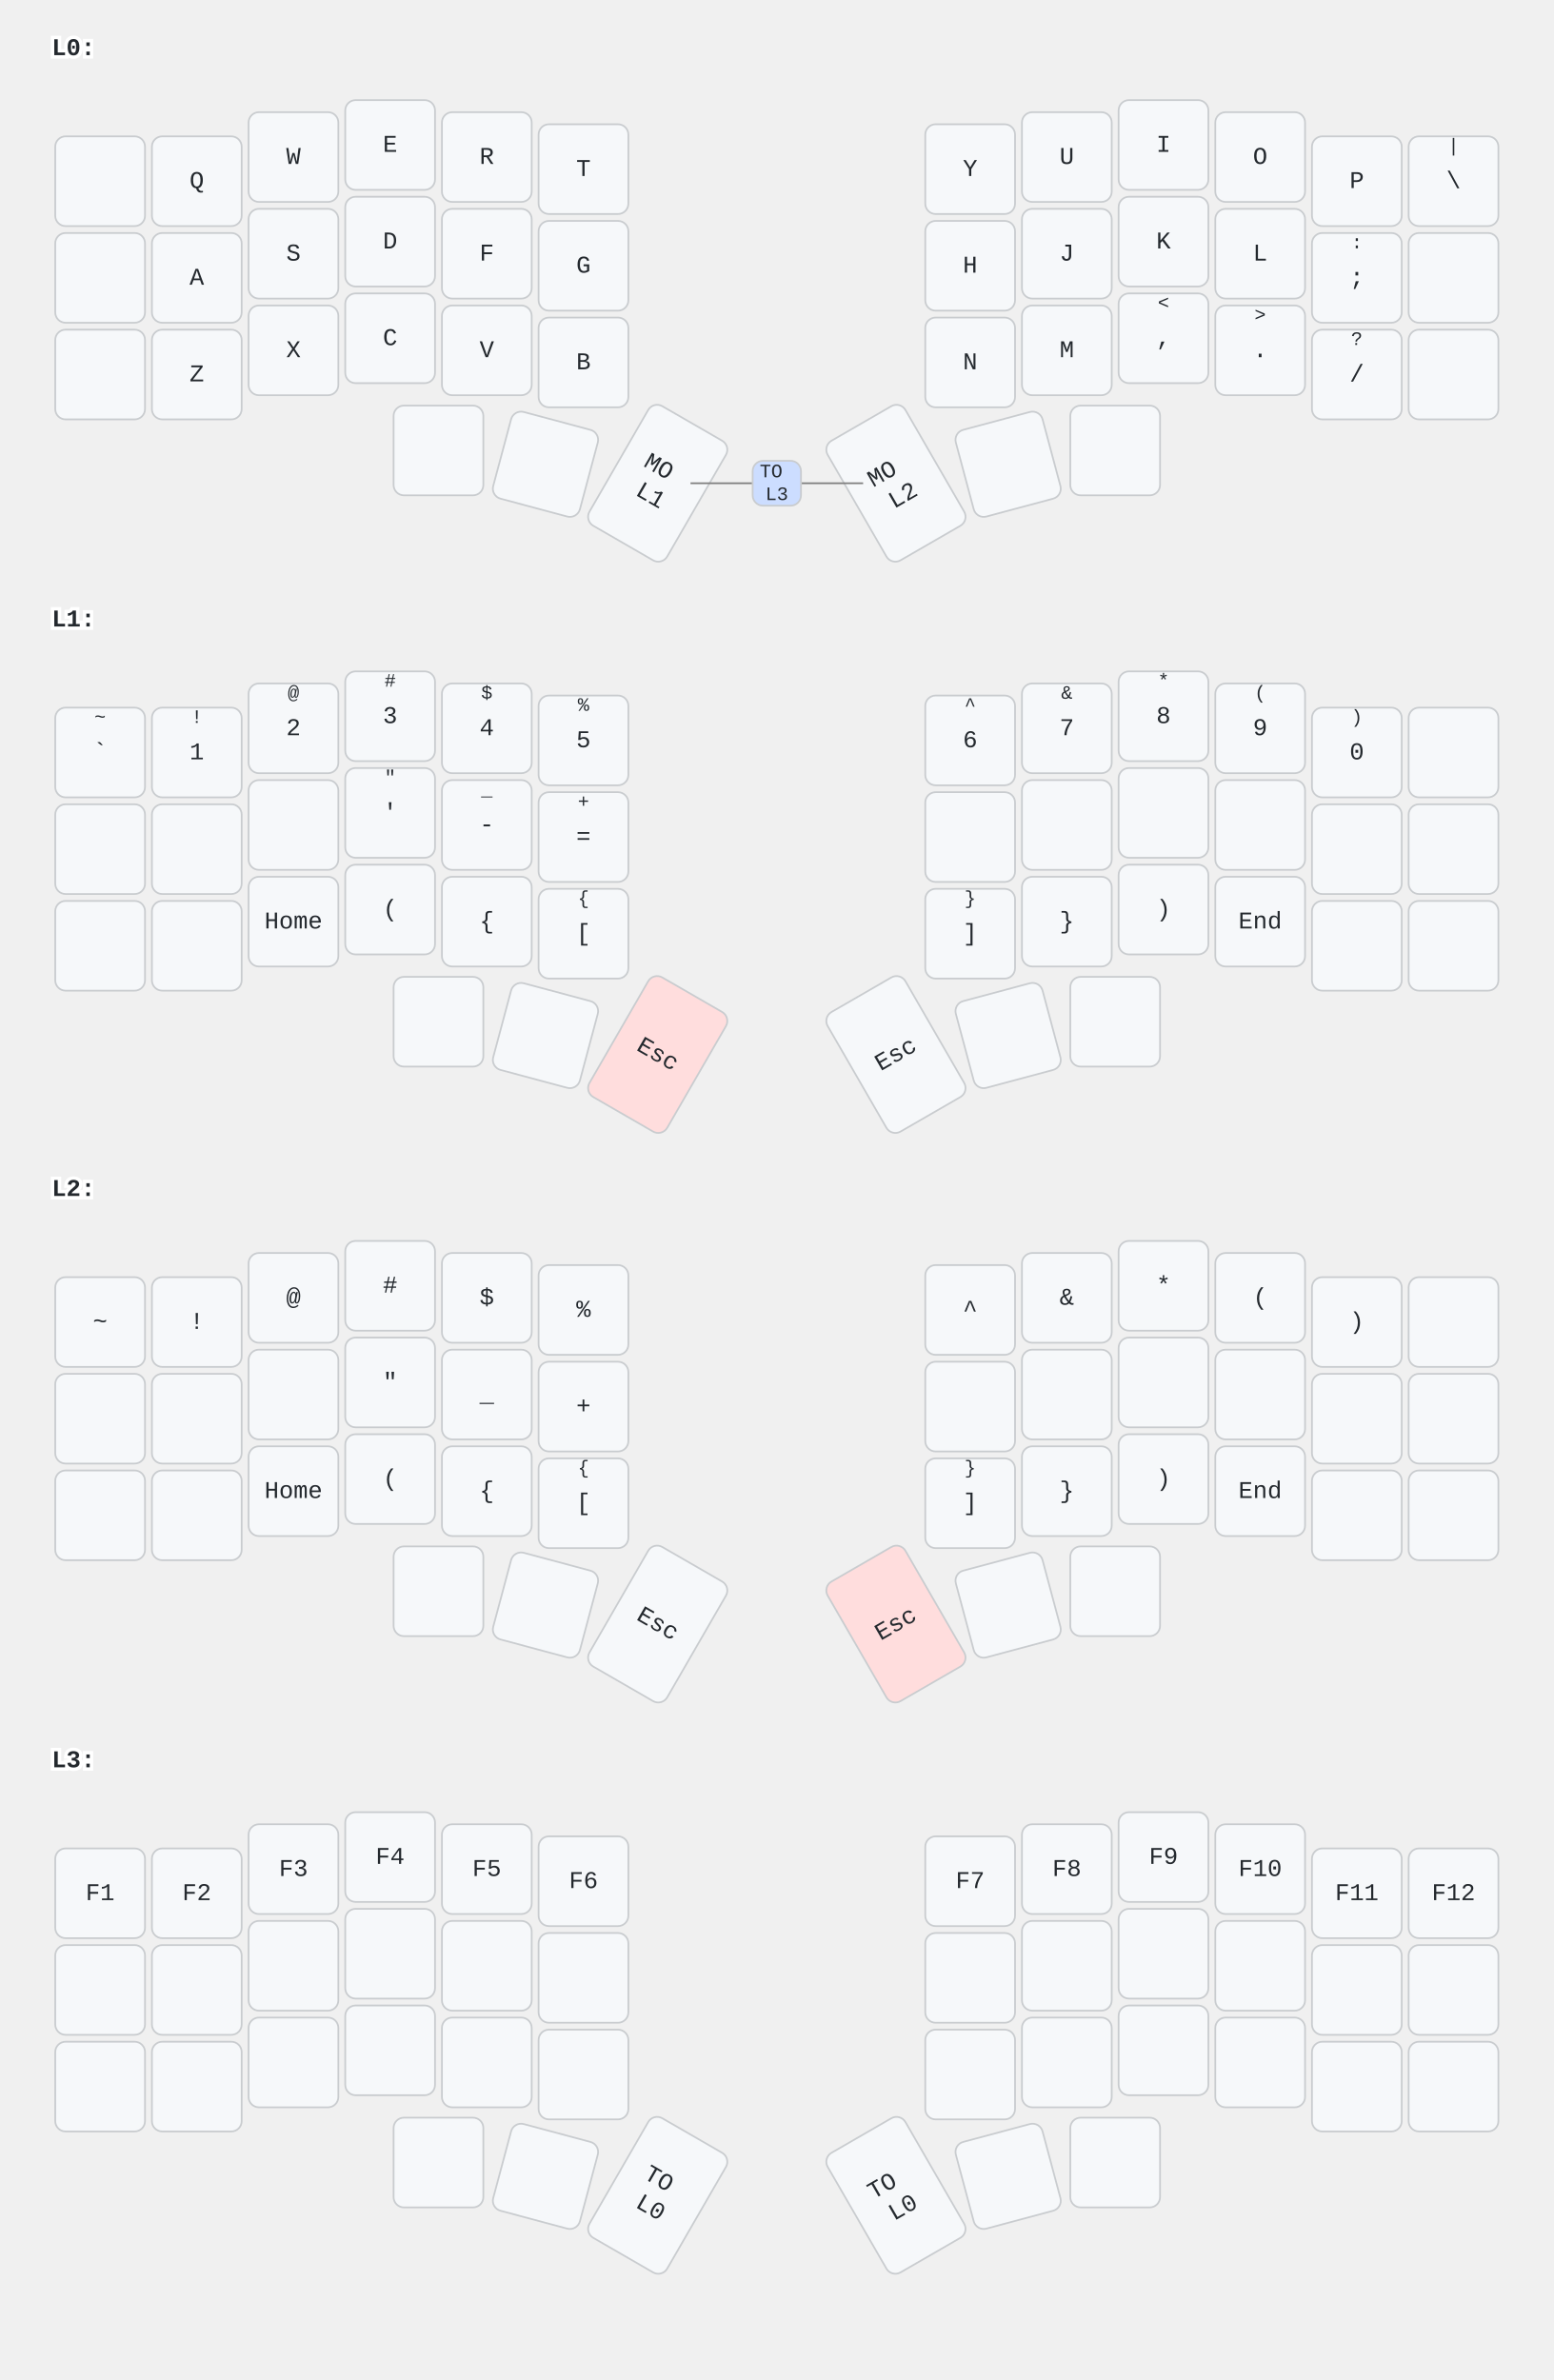
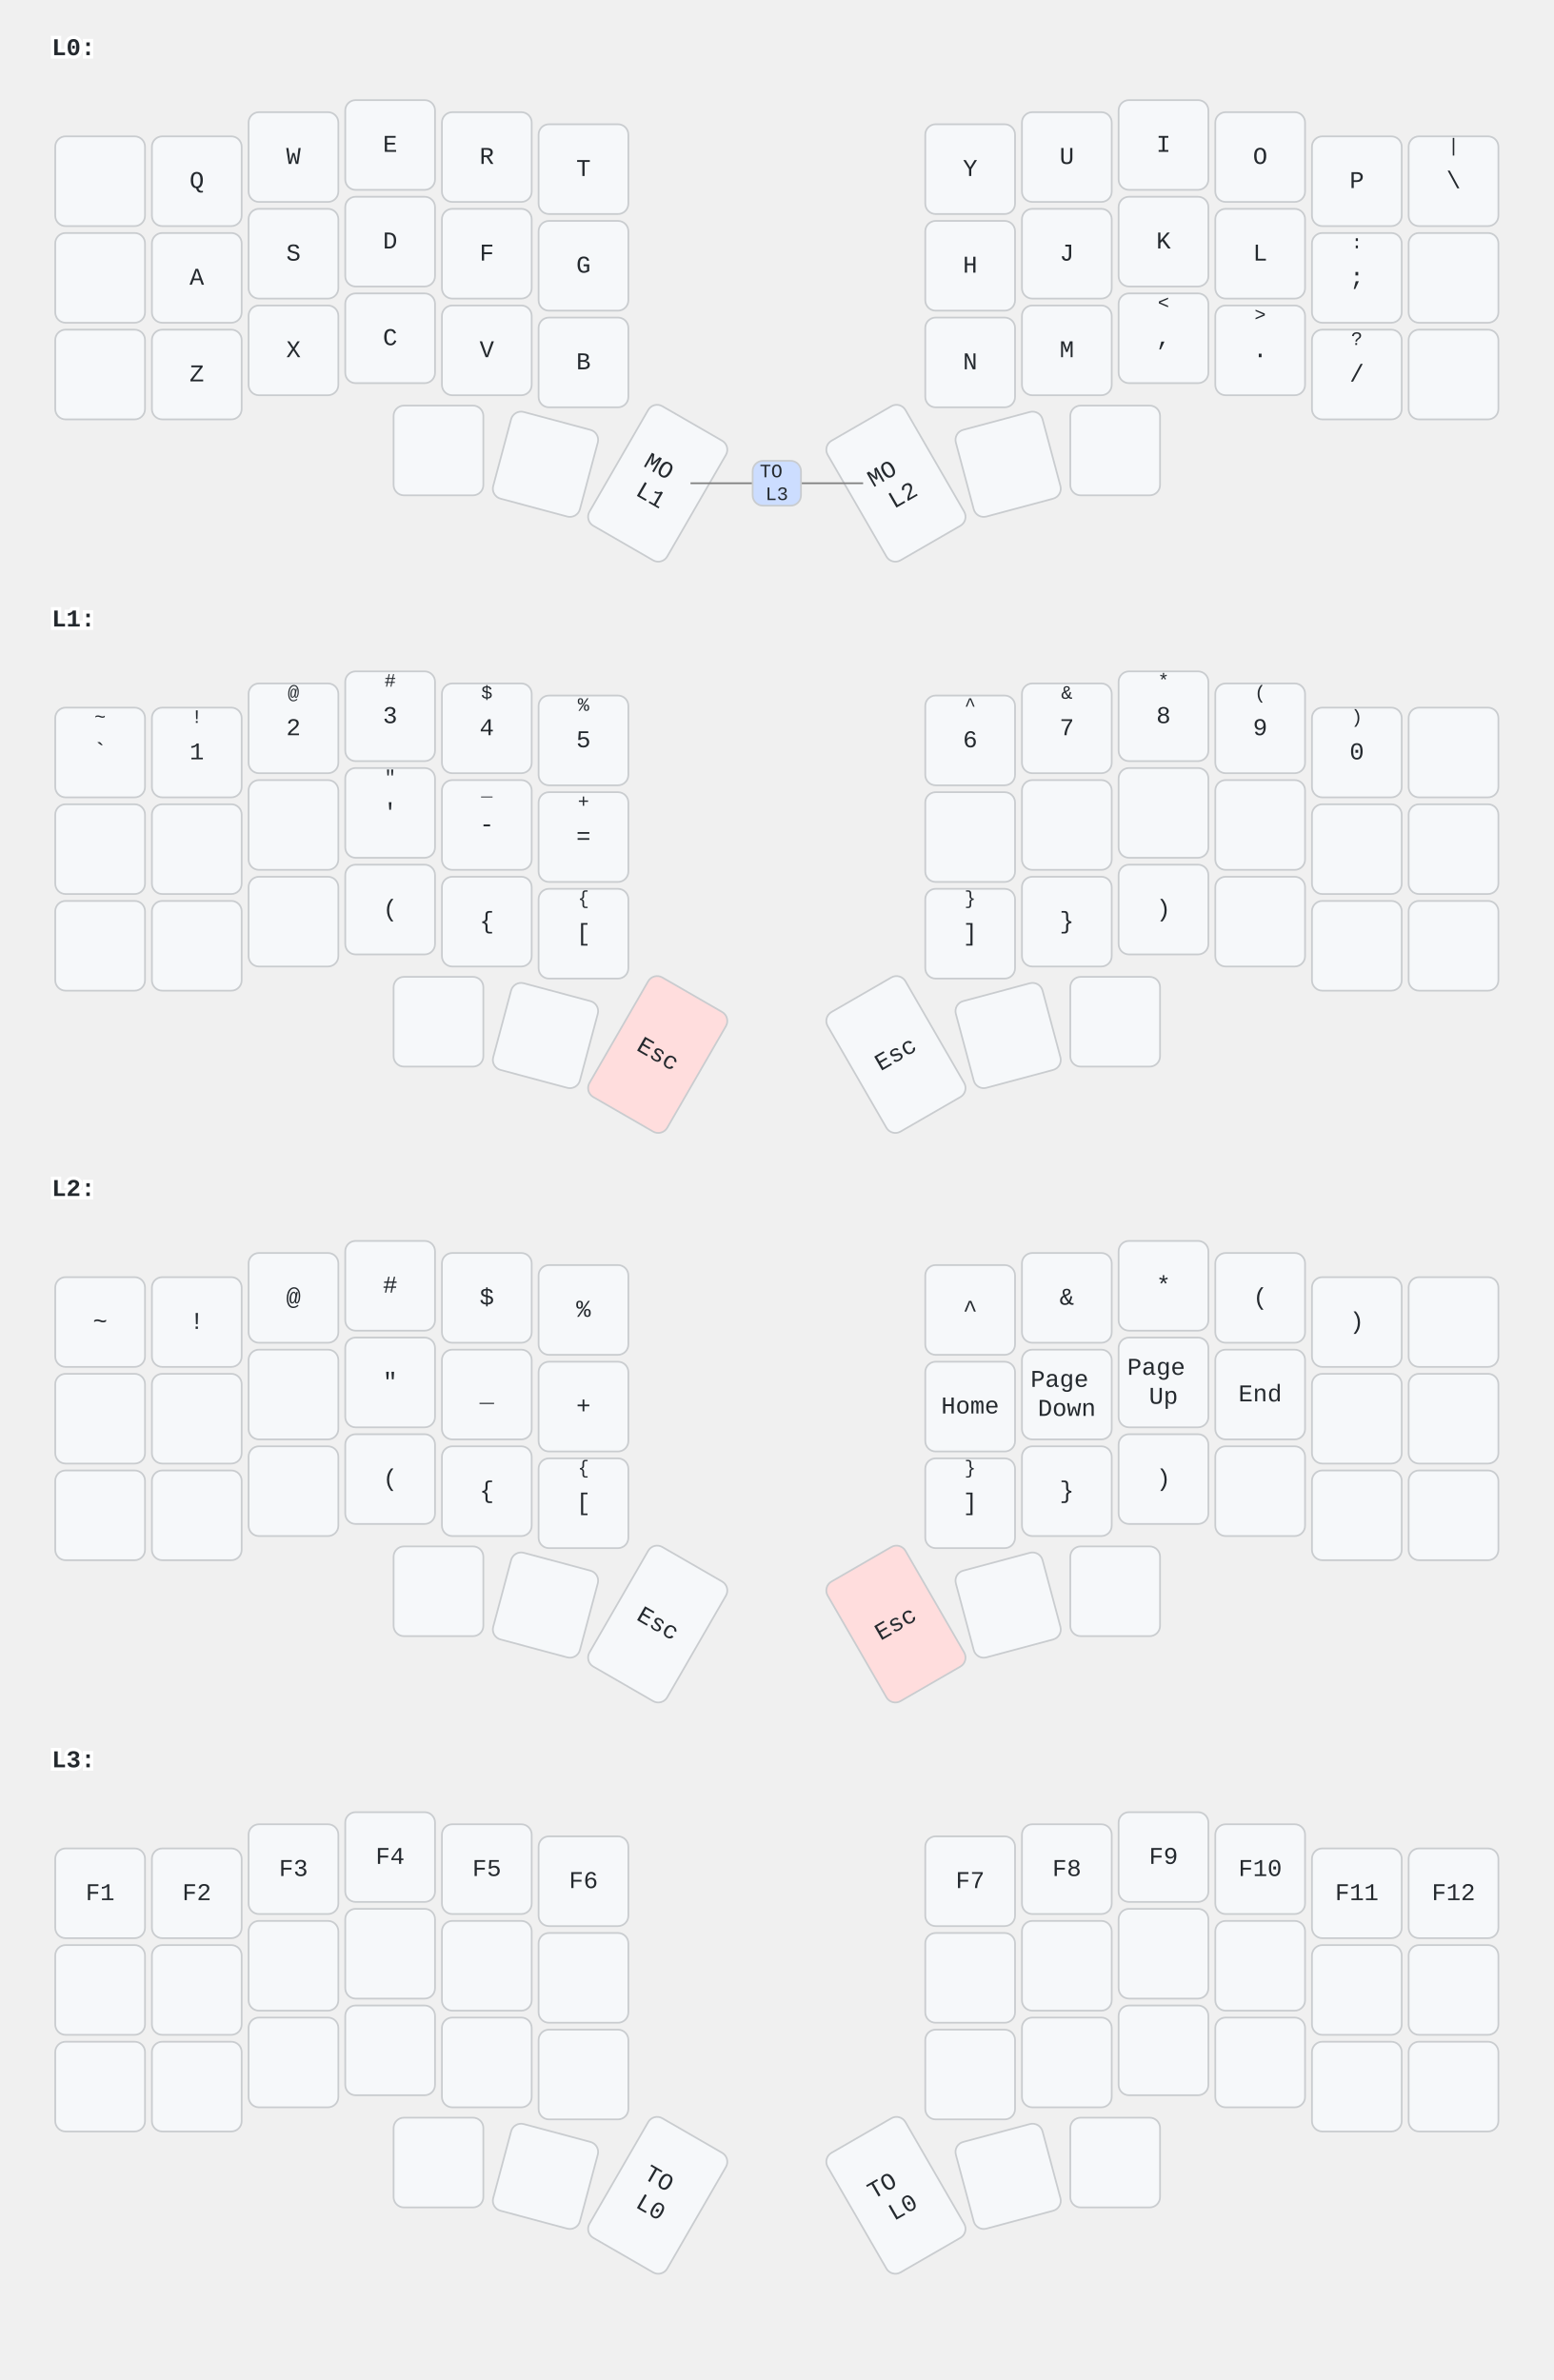
<svg xmlns="http://www.w3.org/2000/svg" xmlns:xlink="http://www.w3.org/1999/xlink" width="900" height="1379" viewBox="0 0 900 1379" class="keymap">
  <defs>/* start glyphs */
<svg id="mdi.apple-keyboard-command">
      <svg viewBox="0 0 24 24">
        <path d="M6,2A4,4 0 0,1 10,6V8H14V6A4,4 0 0,1 18,2A4,4 0 0,1 22,6A4,4 0 0,1 18,10H16V14H18A4,4 0 0,1 22,18A4,4 0 0,1 18,22A4,4 0 0,1 14,18V16H10V18A4,4 0 0,1 6,22A4,4 0 0,1 2,18A4,4 0 0,1 6,14H8V10H6A4,4 0 0,1 2,6A4,4 0 0,1 6,2M16,18A2,2 0 0,0 18,20A2,2 0 0,0 20,18A2,2 0 0,0 18,16H16V18M14,10H10V14H14V10M6,16A2,2 0 0,0 4,18A2,2 0 0,0 6,20A2,2 0 0,0 8,18V16H6M8,6A2,2 0 0,0 6,4A2,2 0 0,0 4,6A2,2 0 0,0 6,8H8V6M18,8A2,2 0 0,0 20,6A2,2 0 0,0 18,4A2,2 0 0,0 16,6V8H18Z" />
      </svg>
    </svg>
    <svg id="mdi.apple-keyboard-control">
      <svg viewBox="0 0 24 24">
        <path d="M19.78,11.78L18.36,13.19L12,6.83L5.64,13.19L4.22,11.78L12,4L19.78,11.78Z" />
      </svg>
    </svg>
    <svg id="mdi.apple-keyboard-shift">
      <svg viewBox="0 0 24 24">
        <path d="M15,18V12H17.17L12,6.83L6.83,12H9V18H15M12,4L22,14H17V20H7V14H2L12,4Z" />
      </svg>
    </svg>
    <svg id="mdi.arrow-down">
      <svg viewBox="0 0 24 24">
        <path d="M11,4H13V16L18.5,10.5L19.92,11.92L12,19.84L4.08,11.92L5.5,10.5L11,16V4Z" />
      </svg>
    </svg>
    <svg id="mdi.arrow-left">
      <svg viewBox="0 0 24 24">
        <path d="M20,11V13H8L13.5,18.5L12.08,19.92L4.16,12L12.08,4.08L13.5,5.5L8,11H20Z" />
      </svg>
    </svg>
    <svg id="mdi.arrow-right">
      <svg viewBox="0 0 24 24">
        <path d="M4,11V13H16L10.5,18.5L11.92,19.92L19.84,12L11.92,4.08L10.5,5.5L16,11H4Z" />
      </svg>
    </svg>
    <svg id="mdi.arrow-up">
      <svg viewBox="0 0 24 24">
        <path d="M13,20H11V8L5.5,13.5L4.08,12.08L12,4.16L19.92,12.08L18.5,13.5L13,8V20Z" />
      </svg>
    </svg>
    <svg id="mdi.backspace-outline">
      <svg viewBox="0 0 24 24">
        <path d="M19,15.59L17.59,17L14,13.41L10.41,17L9,15.59L12.59,12L9,8.41L10.41,7L14,10.59L17.59,7L19,8.41L15.41,12L19,15.59M22,3A2,2 0 0,1 24,5V19A2,2 0 0,1 22,21H7C6.31,21 5.77,20.64 5.41,20.11L0,12L5.41,3.88C5.77,3.35 6.31,3 7,3H22M22,5H7L2.28,12L7,19H22V5Z" />
      </svg>
    </svg>
    <svg id="mdi.keyboard-return">
      <svg viewBox="0 0 24 24">
        <path d="M19,7V11H5.83L9.41,7.41L8,6L2,12L8,18L9.41,16.58L5.83,13H21V7H19Z" />
      </svg>
    </svg>
    <svg id="mdi.keyboard-space">
      <svg viewBox="0 0 24 24">
        <path d="M3 15H5V19H19V15H21V19C21 20.1 20.1 21 19 21H5C3.9 21 3 20.1 3 19V15Z" />
      </svg>
    </svg>
    <svg id="mdi.keyboard-tab">
      <svg viewBox="0 0 24 24">
        <path d="M20,18H22V6H20M11.59,7.41L15.17,11H1V13H15.17L11.59,16.58L13,18L19,12L13,6L11.59,7.41Z" />
      </svg>
    </svg>
  </defs>/* end glyphs */
<style>/* inherit to force styles through use tags */
svg path {
    fill: inherit;
}

/* font and background color specifications */
svg.keymap {
    font-family: SFMono-Regular,Consolas,Liberation Mono,Menlo,monospace;
    font-size: 14px;
    font-kerning: normal;
    text-rendering: optimizeLegibility;
    fill: #24292e;
}

/* default key styling */
rect.key {
    fill: #f6f8fa;
}

rect.key, rect.combo {
    stroke: #c9cccf;
    stroke-width: 1;
}

/* default key side styling, only used is draw_key_sides is set */
rect.side {
    filter: brightness(90%);
}

/* color accent for combo boxes */
rect.combo, rect.combo-separate {
    fill: #cdf;
}

/* color accent for held keys */
rect.held, rect.combo.held {
    fill: #fdd;
}

/* color accent for ghost (optional) keys */
rect.ghost, rect.combo.ghost {
    stroke-dasharray: 4, 4;
    stroke-width: 2;
}

text {
    text-anchor: middle;
    dominant-baseline: middle;
}

/* styling for layer labels */
text.label {
    font-weight: bold;
    text-anchor: start;
    stroke: white;
    stroke-width: 4;
    paint-order: stroke;
}

/* styling for optional footer */
text.footer {
    text-anchor: end;
    dominant-baseline: auto;
    stroke: white;
    stroke-width: 4;
    paint-order: stroke;
}

/* styling for combo tap, and key hold/shifted label text */
text.combo, text.hold, text.shifted {
    font-size: 11px;
}

text.hold {
    text-anchor: middle;
    dominant-baseline: auto;
}

text.shifted {
    text-anchor: middle;
    dominant-baseline: hanging;
}

text.layer-activator {
    text-decoration: underline;
}

/* styling for hold/shifted label text in combo box */
text.combo.hold, text.combo.shifted {
    font-size: 8px;
}

/* lighter symbol for transparent keys */
text.trans {
    fill: #7b7e81;
}

/* styling for combo dendrons */
path.combo {
    stroke-width: 1;
    stroke: gray;
    fill: none;
}

/* Start Tabler Icons Cleanup */
/* cannot use height/width with glyphs */
.icon-tabler &gt; path {
    fill: inherit;
    stroke: inherit;
    stroke-width: 2;
}
/* hide tabler's default box */
.icon-tabler &gt; path[stroke="none"][fill="none"] {
    visibility: hidden;
}
/* End Tabler Icons Cleanup */

@media (prefers-color-scheme: dark) {
svg.keymap { fill: #d1d6db; }
rect.key { fill: #3f4750; }
rect.key, rect.combo { stroke: #60666c; }
rect.combo, rect.combo-separate { fill: #1f3d7a; }
rect.held, rect.combo.held { fill: #854747; }
text.label, text.footer { stroke: black; }
text.trans { fill: #7e8184; }
path.combo { stroke: #7f7f7f; }

}
svg.keymap { background-color: #FFF; }</style>
  <g transform="translate(30, 0)" class="layer-L0">
    <text x="0" y="28" class="label" id="L0">L0:</text>
    <g transform="translate(0, 56)">
      <g transform="translate(28, 49)" class="key keypos-0">
        <rect rx="6" ry="6" x="-26" y="-26" width="52" height="52" class="key" />
        <use href="#mdi.keyboard-tab" xlink:href="#mdi.keyboard-tab" x="-10" y="-10" height="20" width="20.0" class="key tap glyph mdi.keyboard-tab" />
      </g>
      <g transform="translate(84, 49)" class="key keypos-1">
        <rect rx="6" ry="6" x="-26" y="-26" width="52" height="52" class="key" />
        <text x="0" y="0" class="key tap">Q</text>
      </g>
      <g transform="translate(140, 35)" class="key keypos-2">
        <rect rx="6" ry="6" x="-26" y="-26" width="52" height="52" class="key" />
        <text x="0" y="0" class="key tap">W</text>
      </g>
      <g transform="translate(196, 28)" class="key keypos-3">
        <rect rx="6" ry="6" x="-26" y="-26" width="52" height="52" class="key" />
        <text x="0" y="0" class="key tap">E</text>
      </g>
      <g transform="translate(252, 35)" class="key keypos-4">
        <rect rx="6" ry="6" x="-26" y="-26" width="52" height="52" class="key" />
        <text x="0" y="0" class="key tap">R</text>
      </g>
      <g transform="translate(308, 42)" class="key keypos-5">
        <rect rx="6" ry="6" x="-26" y="-26" width="52" height="52" class="key" />
        <text x="0" y="0" class="key tap">T</text>
      </g>
      <g transform="translate(532, 42)" class="key keypos-6">
        <rect rx="6" ry="6" x="-26" y="-26" width="52" height="52" class="key" />
        <text x="0" y="0" class="key tap">Y</text>
      </g>
      <g transform="translate(588, 35)" class="key keypos-7">
        <rect rx="6" ry="6" x="-26" y="-26" width="52" height="52" class="key" />
        <text x="0" y="0" class="key tap">U</text>
      </g>
      <g transform="translate(644, 28)" class="key keypos-8">
        <rect rx="6" ry="6" x="-26" y="-26" width="52" height="52" class="key" />
        <text x="0" y="0" class="key tap">I</text>
      </g>
      <g transform="translate(700, 35)" class="key keypos-9">
        <rect rx="6" ry="6" x="-26" y="-26" width="52" height="52" class="key" />
        <text x="0" y="0" class="key tap">O</text>
      </g>
      <g transform="translate(756, 49)" class="key keypos-10">
        <rect rx="6" ry="6" x="-26" y="-26" width="52" height="52" class="key" />
        <text x="0" y="0" class="key tap">P</text>
      </g>
      <g transform="translate(812, 49)" class="key keypos-11">
        <rect rx="6" ry="6" x="-26" y="-26" width="52" height="52" class="key" />
        <text x="0" y="0" class="key tap">\</text>
        <text x="0" y="-23" class="key shifted">|</text>
      </g>
      <g transform="translate(28, 105)" class="key keypos-12">
        <rect rx="6" ry="6" x="-26" y="-26" width="52" height="52" class="key" />
        <use href="#mdi.apple-keyboard-control" xlink:href="#mdi.apple-keyboard-control" x="-10" y="-10" height="20" width="20.0" class="key tap glyph mdi.apple-keyboard-control" />
      </g>
      <g transform="translate(84, 105)" class="key keypos-13">
        <rect rx="6" ry="6" x="-26" y="-26" width="52" height="52" class="key" />
        <text x="0" y="0" class="key tap">A</text>
      </g>
      <g transform="translate(140, 91)" class="key keypos-14">
        <rect rx="6" ry="6" x="-26" y="-26" width="52" height="52" class="key" />
        <text x="0" y="0" class="key tap">S</text>
      </g>
      <g transform="translate(196, 84)" class="key keypos-15">
        <rect rx="6" ry="6" x="-26" y="-26" width="52" height="52" class="key" />
        <text x="0" y="0" class="key tap">D</text>
      </g>
      <g transform="translate(252, 91)" class="key keypos-16">
        <rect rx="6" ry="6" x="-26" y="-26" width="52" height="52" class="key" />
        <text x="0" y="0" class="key tap">F</text>
      </g>
      <g transform="translate(308, 98)" class="key keypos-17">
        <rect rx="6" ry="6" x="-26" y="-26" width="52" height="52" class="key" />
        <text x="0" y="0" class="key tap">G</text>
      </g>
      <g transform="translate(532, 98)" class="key keypos-18">
        <rect rx="6" ry="6" x="-26" y="-26" width="52" height="52" class="key" />
        <text x="0" y="0" class="key tap">H</text>
      </g>
      <g transform="translate(588, 91)" class="key keypos-19">
        <rect rx="6" ry="6" x="-26" y="-26" width="52" height="52" class="key" />
        <text x="0" y="0" class="key tap">J</text>
      </g>
      <g transform="translate(644, 84)" class="key keypos-20">
        <rect rx="6" ry="6" x="-26" y="-26" width="52" height="52" class="key" />
        <text x="0" y="0" class="key tap">K</text>
      </g>
      <g transform="translate(700, 91)" class="key keypos-21">
        <rect rx="6" ry="6" x="-26" y="-26" width="52" height="52" class="key" />
        <text x="0" y="0" class="key tap">L</text>
      </g>
      <g transform="translate(756, 105)" class="key keypos-22">
        <rect rx="6" ry="6" x="-26" y="-26" width="52" height="52" class="key" />
        <text x="0" y="0" class="key tap">;</text>
        <text x="0" y="-23" class="key shifted">:</text>
      </g>
      <g transform="translate(812, 105)" class="key keypos-23">
        <rect rx="6" ry="6" x="-26" y="-26" width="52" height="52" class="key" />
        <use href="#mdi.keyboard-return" xlink:href="#mdi.keyboard-return" x="-10" y="-10" height="20" width="20.0" class="key tap glyph mdi.keyboard-return" />
      </g>
      <g transform="translate(28, 161)" class="key keypos-24">
        <rect rx="6" ry="6" x="-26" y="-26" width="52" height="52" class="key" />
        <use href="#mdi.apple-keyboard-shift" xlink:href="#mdi.apple-keyboard-shift" x="-10" y="-10" height="20" width="20.0" class="key tap glyph mdi.apple-keyboard-shift" />
      </g>
      <g transform="translate(84, 161)" class="key keypos-25">
        <rect rx="6" ry="6" x="-26" y="-26" width="52" height="52" class="key" />
        <text x="0" y="0" class="key tap">Z</text>
      </g>
      <g transform="translate(140, 147)" class="key keypos-26">
        <rect rx="6" ry="6" x="-26" y="-26" width="52" height="52" class="key" />
        <text x="0" y="0" class="key tap">X</text>
      </g>
      <g transform="translate(196, 140)" class="key keypos-27">
        <rect rx="6" ry="6" x="-26" y="-26" width="52" height="52" class="key" />
        <text x="0" y="0" class="key tap">C</text>
      </g>
      <g transform="translate(252, 147)" class="key keypos-28">
        <rect rx="6" ry="6" x="-26" y="-26" width="52" height="52" class="key" />
        <text x="0" y="0" class="key tap">V</text>
      </g>
      <g transform="translate(308, 154)" class="key keypos-29">
        <rect rx="6" ry="6" x="-26" y="-26" width="52" height="52" class="key" />
        <text x="0" y="0" class="key tap">B</text>
      </g>
      <g transform="translate(532, 154)" class="key keypos-30">
        <rect rx="6" ry="6" x="-26" y="-26" width="52" height="52" class="key" />
        <text x="0" y="0" class="key tap">N</text>
      </g>
      <g transform="translate(588, 147)" class="key keypos-31">
        <rect rx="6" ry="6" x="-26" y="-26" width="52" height="52" class="key" />
        <text x="0" y="0" class="key tap">M</text>
      </g>
      <g transform="translate(644, 140)" class="key keypos-32">
        <rect rx="6" ry="6" x="-26" y="-26" width="52" height="52" class="key" />
        <text x="0" y="0" class="key tap">,</text>
        <text x="0" y="-23" class="key shifted">&lt;</text>
      </g>
      <g transform="translate(700, 147)" class="key keypos-33">
        <rect rx="6" ry="6" x="-26" y="-26" width="52" height="52" class="key" />
        <text x="0" y="0" class="key tap">.</text>
        <text x="0" y="-23" class="key shifted">&gt;</text>
      </g>
      <g transform="translate(756, 161)" class="key keypos-34">
        <rect rx="6" ry="6" x="-26" y="-26" width="52" height="52" class="key" />
        <text x="0" y="0" class="key tap">/</text>
        <text x="0" y="-23" class="key shifted">?</text>
      </g>
      <g transform="translate(812, 161)" class="key keypos-35">
        <rect rx="6" ry="6" x="-26" y="-26" width="52" height="52" class="key" />
        <use href="#mdi.apple-keyboard-shift" xlink:href="#mdi.apple-keyboard-shift" x="-10" y="-10" height="20" width="20.0" class="key tap glyph mdi.apple-keyboard-shift" />
      </g>
      <g transform="translate(224, 205)" class="key keypos-36">
        <rect rx="6" ry="6" x="-26" y="-26" width="52" height="52" class="key" />
        <use href="#mdi.apple-keyboard-command" xlink:href="#mdi.apple-keyboard-command" x="-10" y="-10" height="20" width="20.0" class="key tap glyph mdi.apple-keyboard-command" />
      </g>
      <g transform="translate(286, 213) rotate(15.0)" class="key keypos-37">
        <rect rx="6" ry="6" x="-26" y="-26" width="52" height="52" class="key" />
        <use href="#mdi.keyboard-space" xlink:href="#mdi.keyboard-space" x="-10" y="-10" height="20" width="20.0" class="key tap glyph mdi.keyboard-space" />
      </g>
      <g transform="translate(351, 224) rotate(30.0)" class="key keypos-38">
        <rect rx="6" ry="6" x="-26" y="-40" width="52" height="80" class="key" />
        <text x="0" y="0" class="key tap">
          <tspan x="0" dy="-0.6em">MO</tspan>
          <tspan x="0" dy="1.2em">L1</tspan>
        </text>
      </g>
      <g transform="translate(489, 224) rotate(-30.0)" class="key keypos-39">
        <rect rx="6" ry="6" x="-26" y="-40" width="52" height="80" class="key" />
        <text x="0" y="0" class="key tap">
          <tspan x="0" dy="-0.6em">MO</tspan>
          <tspan x="0" dy="1.2em">L2</tspan>
        </text>
      </g>
      <g transform="translate(554, 213) rotate(-15.0)" class="key keypos-40">
        <rect rx="6" ry="6" x="-26" y="-26" width="52" height="52" class="key" />
        <use href="#mdi.backspace-outline" xlink:href="#mdi.backspace-outline" x="-10" y="-10" height="20" width="20.0" class="key tap glyph mdi.backspace-outline" />
      </g>
      <g transform="translate(616, 205)" class="key keypos-41">
        <rect rx="6" ry="6" x="-26" y="-26" width="52" height="52" class="key" />
        <use href="#mdi.apple-keyboard-command" xlink:href="#mdi.apple-keyboard-command" x="-10" y="-10" height="20" width="20.0" class="key tap glyph mdi.apple-keyboard-command" />
      </g>
      <g class="combo combopos-0">
        <path d="M420,224 l-50,0" class="combo" />
        <path d="M420,224 l50,0" class="combo" />
        <rect rx="6" ry="6" x="406" y="211" width="28" height="26" class="combo" />
        <text x="420" y="224" class="combo tap">
          <tspan x="420" dy="-0.6em">TO</tspan>
          <tspan x="420" dy="1.2em">L3</tspan>
        </text>
      </g>
    </g>
  </g>
  <g transform="translate(30, 331)" class="layer-L1">
    <text x="0" y="28" class="label" id="L1">L1:</text>
    <g transform="translate(0, 56)">
      <g transform="translate(28, 49)" class="key keypos-0">
        <rect rx="6" ry="6" x="-26" y="-26" width="52" height="52" class="key" />
        <text x="0" y="0" class="key tap">`</text>
        <text x="0" y="-23" class="key shifted">~</text>
      </g>
      <g transform="translate(84, 49)" class="key keypos-1">
        <rect rx="6" ry="6" x="-26" y="-26" width="52" height="52" class="key" />
        <text x="0" y="0" class="key tap">1</text>
        <text x="0" y="-23" class="key shifted">!</text>
      </g>
      <g transform="translate(140, 35)" class="key keypos-2">
        <rect rx="6" ry="6" x="-26" y="-26" width="52" height="52" class="key" />
        <text x="0" y="0" class="key tap">2</text>
        <text x="0" y="-23" class="key shifted">@</text>
      </g>
      <g transform="translate(196, 28)" class="key keypos-3">
        <rect rx="6" ry="6" x="-26" y="-26" width="52" height="52" class="key" />
        <text x="0" y="0" class="key tap">3</text>
        <text x="0" y="-23" class="key shifted">#</text>
      </g>
      <g transform="translate(252, 35)" class="key keypos-4">
        <rect rx="6" ry="6" x="-26" y="-26" width="52" height="52" class="key" />
        <text x="0" y="0" class="key tap">4</text>
        <text x="0" y="-23" class="key shifted">$</text>
      </g>
      <g transform="translate(308, 42)" class="key keypos-5">
        <rect rx="6" ry="6" x="-26" y="-26" width="52" height="52" class="key" />
        <text x="0" y="0" class="key tap">5</text>
        <text x="0" y="-23" class="key shifted">%</text>
      </g>
      <g transform="translate(532, 42)" class="key keypos-6">
        <rect rx="6" ry="6" x="-26" y="-26" width="52" height="52" class="key" />
        <text x="0" y="0" class="key tap">6</text>
        <text x="0" y="-23" class="key shifted">^</text>
      </g>
      <g transform="translate(588, 35)" class="key keypos-7">
        <rect rx="6" ry="6" x="-26" y="-26" width="52" height="52" class="key" />
        <text x="0" y="0" class="key tap">7</text>
        <text x="0" y="-23" class="key shifted">&amp;</text>
      </g>
      <g transform="translate(644, 28)" class="key keypos-8">
        <rect rx="6" ry="6" x="-26" y="-26" width="52" height="52" class="key" />
        <text x="0" y="0" class="key tap">8</text>
        <text x="0" y="-23" class="key shifted">*</text>
      </g>
      <g transform="translate(700, 35)" class="key keypos-9">
        <rect rx="6" ry="6" x="-26" y="-26" width="52" height="52" class="key" />
        <text x="0" y="0" class="key tap">9</text>
        <text x="0" y="-23" class="key shifted">(</text>
      </g>
      <g transform="translate(756, 49)" class="key keypos-10">
        <rect rx="6" ry="6" x="-26" y="-26" width="52" height="52" class="key" />
        <text x="0" y="0" class="key tap">0</text>
        <text x="0" y="-23" class="key shifted">)</text>
      </g>
      <g transform="translate(812, 49)" class="key keypos-11">
        <rect rx="6" ry="6" x="-26" y="-26" width="52" height="52" class="key" />
      </g>
      <g transform="translate(28, 105)" class="key keypos-12">
        <rect rx="6" ry="6" x="-26" y="-26" width="52" height="52" class="key" />
        <use href="#mdi.apple-keyboard-control" xlink:href="#mdi.apple-keyboard-control" x="-10" y="-10" height="20" width="20.0" class="key tap glyph mdi.apple-keyboard-control" />
      </g>
      <g transform="translate(84, 105)" class="key keypos-13">
        <rect rx="6" ry="6" x="-26" y="-26" width="52" height="52" class="key" />
      </g>
      <g transform="translate(140, 91)" class="key keypos-14">
        <rect rx="6" ry="6" x="-26" y="-26" width="52" height="52" class="key" />
      </g>
      <g transform="translate(196, 84)" class="key keypos-15">
        <rect rx="6" ry="6" x="-26" y="-26" width="52" height="52" class="key" />
        <text x="0" y="0" class="key tap">'</text>
        <text x="0" y="-23" class="key shifted">"</text>
      </g>
      <g transform="translate(252, 91)" class="key keypos-16">
        <rect rx="6" ry="6" x="-26" y="-26" width="52" height="52" class="key" />
        <text x="0" y="0" class="key tap">-</text>
        <text x="0" y="-23" class="key shifted">_</text>
      </g>
      <g transform="translate(308, 98)" class="key keypos-17">
        <rect rx="6" ry="6" x="-26" y="-26" width="52" height="52" class="key" />
        <text x="0" y="0" class="key tap">=</text>
        <text x="0" y="-23" class="key shifted">+</text>
      </g>
      <g transform="translate(532, 98)" class="key keypos-18">
        <rect rx="6" ry="6" x="-26" y="-26" width="52" height="52" class="key" />
        <use href="#mdi.arrow-left" xlink:href="#mdi.arrow-left" x="-10" y="-10" height="20" width="20.0" class="key tap glyph mdi.arrow-left" />
      </g>
      <g transform="translate(588, 91)" class="key keypos-19">
        <rect rx="6" ry="6" x="-26" y="-26" width="52" height="52" class="key" />
        <use href="#mdi.arrow-down" xlink:href="#mdi.arrow-down" x="-10" y="-10" height="20" width="20.0" class="key tap glyph mdi.arrow-down" />
      </g>
      <g transform="translate(644, 84)" class="key keypos-20">
        <rect rx="6" ry="6" x="-26" y="-26" width="52" height="52" class="key" />
        <use href="#mdi.arrow-up" xlink:href="#mdi.arrow-up" x="-10" y="-10" height="20" width="20.0" class="key tap glyph mdi.arrow-up" />
      </g>
      <g transform="translate(700, 91)" class="key keypos-21">
        <rect rx="6" ry="6" x="-26" y="-26" width="52" height="52" class="key" />
        <use href="#mdi.arrow-right" xlink:href="#mdi.arrow-right" x="-10" y="-10" height="20" width="20.0" class="key tap glyph mdi.arrow-right" />
      </g>
      <g transform="translate(756, 105)" class="key keypos-22">
        <rect rx="6" ry="6" x="-26" y="-26" width="52" height="52" class="key" />
      </g>
      <g transform="translate(812, 105)" class="key keypos-23">
        <rect rx="6" ry="6" x="-26" y="-26" width="52" height="52" class="key" />
        <use href="#mdi.keyboard-return" xlink:href="#mdi.keyboard-return" x="-10" y="-10" height="20" width="20.0" class="key tap glyph mdi.keyboard-return" />
      </g>
      <g transform="translate(28, 161)" class="key keypos-24">
        <rect rx="6" ry="6" x="-26" y="-26" width="52" height="52" class="key" />
        <use href="#mdi.apple-keyboard-shift" xlink:href="#mdi.apple-keyboard-shift" x="-10" y="-10" height="20" width="20.0" class="key tap glyph mdi.apple-keyboard-shift" />
      </g>
      <g transform="translate(84, 161)" class="key keypos-25">
        <rect rx="6" ry="6" x="-26" y="-26" width="52" height="52" class="key" />
      </g>
      <g transform="translate(140, 147)" class="key keypos-26">
        <rect rx="6" ry="6" x="-26" y="-26" width="52" height="52" class="key" />
-         <text x="0" y="0" class="key tap">Home</text>
      </g>
      <g transform="translate(196, 140)" class="key keypos-27">
        <rect rx="6" ry="6" x="-26" y="-26" width="52" height="52" class="key" />
        <text x="0" y="0" class="key tap">(</text>
      </g>
      <g transform="translate(252, 147)" class="key keypos-28">
        <rect rx="6" ry="6" x="-26" y="-26" width="52" height="52" class="key" />
        <text x="0" y="0" class="key tap">{</text>
      </g>
      <g transform="translate(308, 154)" class="key keypos-29">
        <rect rx="6" ry="6" x="-26" y="-26" width="52" height="52" class="key" />
        <text x="0" y="0" class="key tap">[</text>
        <text x="0" y="-23" class="key shifted">{</text>
      </g>
      <g transform="translate(532, 154)" class="key keypos-30">
        <rect rx="6" ry="6" x="-26" y="-26" width="52" height="52" class="key" />
        <text x="0" y="0" class="key tap">]</text>
        <text x="0" y="-23" class="key shifted">}</text>
      </g>
      <g transform="translate(588, 147)" class="key keypos-31">
        <rect rx="6" ry="6" x="-26" y="-26" width="52" height="52" class="key" />
        <text x="0" y="0" class="key tap">}</text>
      </g>
      <g transform="translate(644, 140)" class="key keypos-32">
        <rect rx="6" ry="6" x="-26" y="-26" width="52" height="52" class="key" />
        <text x="0" y="0" class="key tap">)</text>
      </g>
      <g transform="translate(700, 147)" class="key keypos-33">
        <rect rx="6" ry="6" x="-26" y="-26" width="52" height="52" class="key" />
-         <text x="0" y="0" class="key tap">End</text>
      </g>
      <g transform="translate(756, 161)" class="key keypos-34">
        <rect rx="6" ry="6" x="-26" y="-26" width="52" height="52" class="key" />
      </g>
      <g transform="translate(812, 161)" class="key keypos-35">
        <rect rx="6" ry="6" x="-26" y="-26" width="52" height="52" class="key" />
        <use href="#mdi.apple-keyboard-shift" xlink:href="#mdi.apple-keyboard-shift" x="-10" y="-10" height="20" width="20.0" class="key tap glyph mdi.apple-keyboard-shift" />
      </g>
      <g transform="translate(224, 205)" class="key keypos-36">
        <rect rx="6" ry="6" x="-26" y="-26" width="52" height="52" class="key" />
        <use href="#mdi.apple-keyboard-command" xlink:href="#mdi.apple-keyboard-command" x="-10" y="-10" height="20" width="20.0" class="key tap glyph mdi.apple-keyboard-command" />
      </g>
      <g transform="translate(286, 213) rotate(15.0)" class="key keypos-37">
        <rect rx="6" ry="6" x="-26" y="-26" width="52" height="52" class="key" />
        <use href="#mdi.keyboard-space" xlink:href="#mdi.keyboard-space" x="-10" y="-10" height="20" width="20.0" class="key tap glyph mdi.keyboard-space" />
      </g>
      <g transform="translate(351, 224) rotate(30.0)" class="key held keypos-38">
        <rect rx="6" ry="6" x="-26" y="-40" width="52" height="80" class="key held" />
        <text x="0" y="0" class="key held tap">Esc</text>
      </g>
      <g transform="translate(489, 224) rotate(-30.0)" class="key keypos-39">
        <rect rx="6" ry="6" x="-26" y="-40" width="52" height="80" class="key" />
        <text x="0" y="0" class="key tap">Esc</text>
      </g>
      <g transform="translate(554, 213) rotate(-15.0)" class="key keypos-40">
        <rect rx="6" ry="6" x="-26" y="-26" width="52" height="52" class="key" />
        <use href="#mdi.backspace-outline" xlink:href="#mdi.backspace-outline" x="-10" y="-10" height="20" width="20.0" class="key tap glyph mdi.backspace-outline" />
      </g>
      <g transform="translate(616, 205)" class="key keypos-41">
        <rect rx="6" ry="6" x="-26" y="-26" width="52" height="52" class="key" />
        <use href="#mdi.apple-keyboard-command" xlink:href="#mdi.apple-keyboard-command" x="-10" y="-10" height="20" width="20.0" class="key tap glyph mdi.apple-keyboard-command" />
      </g>
    </g>
  </g>
  <g transform="translate(30, 661)" class="layer-L2">
    <text x="0" y="28" class="label" id="L2">L2:</text>
    <g transform="translate(0, 56)">
      <g transform="translate(28, 49)" class="key keypos-0">
        <rect rx="6" ry="6" x="-26" y="-26" width="52" height="52" class="key" />
        <text x="0" y="0" class="key tap">~</text>
      </g>
      <g transform="translate(84, 49)" class="key keypos-1">
        <rect rx="6" ry="6" x="-26" y="-26" width="52" height="52" class="key" />
        <text x="0" y="0" class="key tap">!</text>
      </g>
      <g transform="translate(140, 35)" class="key keypos-2">
        <rect rx="6" ry="6" x="-26" y="-26" width="52" height="52" class="key" />
        <text x="0" y="0" class="key tap">@</text>
      </g>
      <g transform="translate(196, 28)" class="key keypos-3">
        <rect rx="6" ry="6" x="-26" y="-26" width="52" height="52" class="key" />
        <text x="0" y="0" class="key tap">#</text>
      </g>
      <g transform="translate(252, 35)" class="key keypos-4">
        <rect rx="6" ry="6" x="-26" y="-26" width="52" height="52" class="key" />
        <text x="0" y="0" class="key tap">$</text>
      </g>
      <g transform="translate(308, 42)" class="key keypos-5">
        <rect rx="6" ry="6" x="-26" y="-26" width="52" height="52" class="key" />
        <text x="0" y="0" class="key tap">%</text>
      </g>
      <g transform="translate(532, 42)" class="key keypos-6">
        <rect rx="6" ry="6" x="-26" y="-26" width="52" height="52" class="key" />
        <text x="0" y="0" class="key tap">^</text>
      </g>
      <g transform="translate(588, 35)" class="key keypos-7">
        <rect rx="6" ry="6" x="-26" y="-26" width="52" height="52" class="key" />
        <text x="0" y="0" class="key tap">&amp;</text>
      </g>
      <g transform="translate(644, 28)" class="key keypos-8">
        <rect rx="6" ry="6" x="-26" y="-26" width="52" height="52" class="key" />
        <text x="0" y="0" class="key tap">*</text>
      </g>
      <g transform="translate(700, 35)" class="key keypos-9">
        <rect rx="6" ry="6" x="-26" y="-26" width="52" height="52" class="key" />
        <text x="0" y="0" class="key tap">(</text>
      </g>
      <g transform="translate(756, 49)" class="key keypos-10">
        <rect rx="6" ry="6" x="-26" y="-26" width="52" height="52" class="key" />
        <text x="0" y="0" class="key tap">)</text>
      </g>
      <g transform="translate(812, 49)" class="key keypos-11">
        <rect rx="6" ry="6" x="-26" y="-26" width="52" height="52" class="key" />
      </g>
      <g transform="translate(28, 105)" class="key keypos-12">
        <rect rx="6" ry="6" x="-26" y="-26" width="52" height="52" class="key" />
        <use href="#mdi.apple-keyboard-control" xlink:href="#mdi.apple-keyboard-control" x="-10" y="-10" height="20" width="20.0" class="key tap glyph mdi.apple-keyboard-control" />
      </g>
      <g transform="translate(84, 105)" class="key keypos-13">
        <rect rx="6" ry="6" x="-26" y="-26" width="52" height="52" class="key" />
      </g>
      <g transform="translate(140, 91)" class="key keypos-14">
        <rect rx="6" ry="6" x="-26" y="-26" width="52" height="52" class="key" />
      </g>
      <g transform="translate(196, 84)" class="key keypos-15">
        <rect rx="6" ry="6" x="-26" y="-26" width="52" height="52" class="key" />
        <text x="0" y="0" class="key tap">"</text>
      </g>
      <g transform="translate(252, 91)" class="key keypos-16">
        <rect rx="6" ry="6" x="-26" y="-26" width="52" height="52" class="key" />
        <text x="0" y="0" class="key tap">_</text>
      </g>
      <g transform="translate(308, 98)" class="key keypos-17">
        <rect rx="6" ry="6" x="-26" y="-26" width="52" height="52" class="key" />
        <text x="0" y="0" class="key tap">+</text>
      </g>
      <g transform="translate(532, 98)" class="key keypos-18">
        <rect rx="6" ry="6" x="-26" y="-26" width="52" height="52" class="key" />
-         <use href="#mdi.arrow-left" xlink:href="#mdi.arrow-left" x="-10" y="-10" height="20" width="20.0" class="key tap glyph mdi.arrow-left" />
+         <text x="0" y="0" class="key tap">Home</text>
      </g>
      <g transform="translate(588, 91)" class="key keypos-19">
        <rect rx="6" ry="6" x="-26" y="-26" width="52" height="52" class="key" />
-         <use href="#mdi.arrow-down" xlink:href="#mdi.arrow-down" x="-10" y="-10" height="20" width="20.0" class="key tap glyph mdi.arrow-down" />
+         <text x="0" y="0" class="key tap">
+           <tspan x="0" dy="-0.6em">Page</tspan>
+           <tspan x="0" dy="1.2em">Down</tspan>
+         </text>
      </g>
      <g transform="translate(644, 84)" class="key keypos-20">
        <rect rx="6" ry="6" x="-26" y="-26" width="52" height="52" class="key" />
-         <use href="#mdi.arrow-up" xlink:href="#mdi.arrow-up" x="-10" y="-10" height="20" width="20.0" class="key tap glyph mdi.arrow-up" />
+         <text x="0" y="0" class="key tap">
+           <tspan x="0" dy="-0.6em">Page</tspan>
+           <tspan x="0" dy="1.2em">Up</tspan>
+         </text>
      </g>
      <g transform="translate(700, 91)" class="key keypos-21">
        <rect rx="6" ry="6" x="-26" y="-26" width="52" height="52" class="key" />
-         <use href="#mdi.arrow-right" xlink:href="#mdi.arrow-right" x="-10" y="-10" height="20" width="20.0" class="key tap glyph mdi.arrow-right" />
+         <text x="0" y="0" class="key tap">End</text>
      </g>
      <g transform="translate(756, 105)" class="key keypos-22">
        <rect rx="6" ry="6" x="-26" y="-26" width="52" height="52" class="key" />
      </g>
      <g transform="translate(812, 105)" class="key keypos-23">
        <rect rx="6" ry="6" x="-26" y="-26" width="52" height="52" class="key" />
        <use href="#mdi.keyboard-return" xlink:href="#mdi.keyboard-return" x="-10" y="-10" height="20" width="20.0" class="key tap glyph mdi.keyboard-return" />
      </g>
      <g transform="translate(28, 161)" class="key keypos-24">
        <rect rx="6" ry="6" x="-26" y="-26" width="52" height="52" class="key" />
        <use href="#mdi.apple-keyboard-shift" xlink:href="#mdi.apple-keyboard-shift" x="-10" y="-10" height="20" width="20.0" class="key tap glyph mdi.apple-keyboard-shift" />
      </g>
      <g transform="translate(84, 161)" class="key keypos-25">
        <rect rx="6" ry="6" x="-26" y="-26" width="52" height="52" class="key" />
      </g>
      <g transform="translate(140, 147)" class="key keypos-26">
        <rect rx="6" ry="6" x="-26" y="-26" width="52" height="52" class="key" />
-         <text x="0" y="0" class="key tap">Home</text>
      </g>
      <g transform="translate(196, 140)" class="key keypos-27">
        <rect rx="6" ry="6" x="-26" y="-26" width="52" height="52" class="key" />
        <text x="0" y="0" class="key tap">(</text>
      </g>
      <g transform="translate(252, 147)" class="key keypos-28">
        <rect rx="6" ry="6" x="-26" y="-26" width="52" height="52" class="key" />
        <text x="0" y="0" class="key tap">{</text>
      </g>
      <g transform="translate(308, 154)" class="key keypos-29">
        <rect rx="6" ry="6" x="-26" y="-26" width="52" height="52" class="key" />
        <text x="0" y="0" class="key tap">[</text>
        <text x="0" y="-23" class="key shifted">{</text>
      </g>
      <g transform="translate(532, 154)" class="key keypos-30">
        <rect rx="6" ry="6" x="-26" y="-26" width="52" height="52" class="key" />
        <text x="0" y="0" class="key tap">]</text>
        <text x="0" y="-23" class="key shifted">}</text>
      </g>
      <g transform="translate(588, 147)" class="key keypos-31">
        <rect rx="6" ry="6" x="-26" y="-26" width="52" height="52" class="key" />
        <text x="0" y="0" class="key tap">}</text>
      </g>
      <g transform="translate(644, 140)" class="key keypos-32">
        <rect rx="6" ry="6" x="-26" y="-26" width="52" height="52" class="key" />
        <text x="0" y="0" class="key tap">)</text>
      </g>
      <g transform="translate(700, 147)" class="key keypos-33">
        <rect rx="6" ry="6" x="-26" y="-26" width="52" height="52" class="key" />
-         <text x="0" y="0" class="key tap">End</text>
      </g>
      <g transform="translate(756, 161)" class="key keypos-34">
        <rect rx="6" ry="6" x="-26" y="-26" width="52" height="52" class="key" />
      </g>
      <g transform="translate(812, 161)" class="key keypos-35">
        <rect rx="6" ry="6" x="-26" y="-26" width="52" height="52" class="key" />
        <use href="#mdi.apple-keyboard-shift" xlink:href="#mdi.apple-keyboard-shift" x="-10" y="-10" height="20" width="20.0" class="key tap glyph mdi.apple-keyboard-shift" />
      </g>
      <g transform="translate(224, 205)" class="key keypos-36">
        <rect rx="6" ry="6" x="-26" y="-26" width="52" height="52" class="key" />
        <use href="#mdi.apple-keyboard-command" xlink:href="#mdi.apple-keyboard-command" x="-10" y="-10" height="20" width="20.0" class="key tap glyph mdi.apple-keyboard-command" />
      </g>
      <g transform="translate(286, 213) rotate(15.0)" class="key keypos-37">
        <rect rx="6" ry="6" x="-26" y="-26" width="52" height="52" class="key" />
        <use href="#mdi.keyboard-space" xlink:href="#mdi.keyboard-space" x="-10" y="-10" height="20" width="20.0" class="key tap glyph mdi.keyboard-space" />
      </g>
      <g transform="translate(351, 224) rotate(30.0)" class="key keypos-38">
        <rect rx="6" ry="6" x="-26" y="-40" width="52" height="80" class="key" />
        <text x="0" y="0" class="key tap">Esc</text>
      </g>
      <g transform="translate(489, 224) rotate(-30.0)" class="key held keypos-39">
        <rect rx="6" ry="6" x="-26" y="-40" width="52" height="80" class="key held" />
        <text x="0" y="0" class="key held tap">Esc</text>
      </g>
      <g transform="translate(554, 213) rotate(-15.0)" class="key keypos-40">
        <rect rx="6" ry="6" x="-26" y="-26" width="52" height="52" class="key" />
        <use href="#mdi.backspace-outline" xlink:href="#mdi.backspace-outline" x="-10" y="-10" height="20" width="20.0" class="key tap glyph mdi.backspace-outline" />
      </g>
      <g transform="translate(616, 205)" class="key keypos-41">
        <rect rx="6" ry="6" x="-26" y="-26" width="52" height="52" class="key" />
        <use href="#mdi.apple-keyboard-command" xlink:href="#mdi.apple-keyboard-command" x="-10" y="-10" height="20" width="20.0" class="key tap glyph mdi.apple-keyboard-command" />
      </g>
    </g>
  </g>
  <g transform="translate(30, 992)" class="layer-L3">
    <text x="0" y="28" class="label" id="L3">L3:</text>
    <g transform="translate(0, 56)">
      <g transform="translate(28, 49)" class="key keypos-0">
        <rect rx="6" ry="6" x="-26" y="-26" width="52" height="52" class="key" />
        <text x="0" y="0" class="key tap">F1</text>
      </g>
      <g transform="translate(84, 49)" class="key keypos-1">
        <rect rx="6" ry="6" x="-26" y="-26" width="52" height="52" class="key" />
        <text x="0" y="0" class="key tap">F2</text>
      </g>
      <g transform="translate(140, 35)" class="key keypos-2">
        <rect rx="6" ry="6" x="-26" y="-26" width="52" height="52" class="key" />
        <text x="0" y="0" class="key tap">F3</text>
      </g>
      <g transform="translate(196, 28)" class="key keypos-3">
        <rect rx="6" ry="6" x="-26" y="-26" width="52" height="52" class="key" />
        <text x="0" y="0" class="key tap">F4</text>
      </g>
      <g transform="translate(252, 35)" class="key keypos-4">
        <rect rx="6" ry="6" x="-26" y="-26" width="52" height="52" class="key" />
        <text x="0" y="0" class="key tap">F5</text>
      </g>
      <g transform="translate(308, 42)" class="key keypos-5">
        <rect rx="6" ry="6" x="-26" y="-26" width="52" height="52" class="key" />
        <text x="0" y="0" class="key tap">F6</text>
      </g>
      <g transform="translate(532, 42)" class="key keypos-6">
        <rect rx="6" ry="6" x="-26" y="-26" width="52" height="52" class="key" />
        <text x="0" y="0" class="key tap">F7</text>
      </g>
      <g transform="translate(588, 35)" class="key keypos-7">
        <rect rx="6" ry="6" x="-26" y="-26" width="52" height="52" class="key" />
        <text x="0" y="0" class="key tap">F8</text>
      </g>
      <g transform="translate(644, 28)" class="key keypos-8">
        <rect rx="6" ry="6" x="-26" y="-26" width="52" height="52" class="key" />
        <text x="0" y="0" class="key tap">F9</text>
      </g>
      <g transform="translate(700, 35)" class="key keypos-9">
        <rect rx="6" ry="6" x="-26" y="-26" width="52" height="52" class="key" />
        <text x="0" y="0" class="key tap">F10</text>
      </g>
      <g transform="translate(756, 49)" class="key keypos-10">
        <rect rx="6" ry="6" x="-26" y="-26" width="52" height="52" class="key" />
        <text x="0" y="0" class="key tap">F11</text>
      </g>
      <g transform="translate(812, 49)" class="key keypos-11">
        <rect rx="6" ry="6" x="-26" y="-26" width="52" height="52" class="key" />
        <text x="0" y="0" class="key tap">F12</text>
      </g>
      <g transform="translate(28, 105)" class="key keypos-12">
        <rect rx="6" ry="6" x="-26" y="-26" width="52" height="52" class="key" />
        <use href="#mdi.apple-keyboard-control" xlink:href="#mdi.apple-keyboard-control" x="-10" y="-10" height="20" width="20.0" class="key tap glyph mdi.apple-keyboard-control" />
      </g>
      <g transform="translate(84, 105)" class="key keypos-13">
        <rect rx="6" ry="6" x="-26" y="-26" width="52" height="52" class="key" />
      </g>
      <g transform="translate(140, 91)" class="key keypos-14">
        <rect rx="6" ry="6" x="-26" y="-26" width="52" height="52" class="key" />
      </g>
      <g transform="translate(196, 84)" class="key keypos-15">
        <rect rx="6" ry="6" x="-26" y="-26" width="52" height="52" class="key" />
      </g>
      <g transform="translate(252, 91)" class="key keypos-16">
        <rect rx="6" ry="6" x="-26" y="-26" width="52" height="52" class="key" />
      </g>
      <g transform="translate(308, 98)" class="key keypos-17">
        <rect rx="6" ry="6" x="-26" y="-26" width="52" height="52" class="key" />
      </g>
      <g transform="translate(532, 98)" class="key keypos-18">
        <rect rx="6" ry="6" x="-26" y="-26" width="52" height="52" class="key" />
      </g>
      <g transform="translate(588, 91)" class="key keypos-19">
        <rect rx="6" ry="6" x="-26" y="-26" width="52" height="52" class="key" />
      </g>
      <g transform="translate(644, 84)" class="key keypos-20">
        <rect rx="6" ry="6" x="-26" y="-26" width="52" height="52" class="key" />
      </g>
      <g transform="translate(700, 91)" class="key keypos-21">
        <rect rx="6" ry="6" x="-26" y="-26" width="52" height="52" class="key" />
      </g>
      <g transform="translate(756, 105)" class="key keypos-22">
        <rect rx="6" ry="6" x="-26" y="-26" width="52" height="52" class="key" />
      </g>
      <g transform="translate(812, 105)" class="key keypos-23">
        <rect rx="6" ry="6" x="-26" y="-26" width="52" height="52" class="key" />
        <use href="#mdi.keyboard-return" xlink:href="#mdi.keyboard-return" x="-10" y="-10" height="20" width="20.0" class="key tap glyph mdi.keyboard-return" />
      </g>
      <g transform="translate(28, 161)" class="key keypos-24">
        <rect rx="6" ry="6" x="-26" y="-26" width="52" height="52" class="key" />
        <use href="#mdi.apple-keyboard-shift" xlink:href="#mdi.apple-keyboard-shift" x="-10" y="-10" height="20" width="20.0" class="key tap glyph mdi.apple-keyboard-shift" />
      </g>
      <g transform="translate(84, 161)" class="key keypos-25">
        <rect rx="6" ry="6" x="-26" y="-26" width="52" height="52" class="key" />
      </g>
      <g transform="translate(140, 147)" class="key keypos-26">
        <rect rx="6" ry="6" x="-26" y="-26" width="52" height="52" class="key" />
      </g>
      <g transform="translate(196, 140)" class="key keypos-27">
        <rect rx="6" ry="6" x="-26" y="-26" width="52" height="52" class="key" />
      </g>
      <g transform="translate(252, 147)" class="key keypos-28">
        <rect rx="6" ry="6" x="-26" y="-26" width="52" height="52" class="key" />
      </g>
      <g transform="translate(308, 154)" class="key keypos-29">
        <rect rx="6" ry="6" x="-26" y="-26" width="52" height="52" class="key" />
      </g>
      <g transform="translate(532, 154)" class="key keypos-30">
        <rect rx="6" ry="6" x="-26" y="-26" width="52" height="52" class="key" />
      </g>
      <g transform="translate(588, 147)" class="key keypos-31">
        <rect rx="6" ry="6" x="-26" y="-26" width="52" height="52" class="key" />
      </g>
      <g transform="translate(644, 140)" class="key keypos-32">
        <rect rx="6" ry="6" x="-26" y="-26" width="52" height="52" class="key" />
      </g>
      <g transform="translate(700, 147)" class="key keypos-33">
        <rect rx="6" ry="6" x="-26" y="-26" width="52" height="52" class="key" />
      </g>
      <g transform="translate(756, 161)" class="key keypos-34">
        <rect rx="6" ry="6" x="-26" y="-26" width="52" height="52" class="key" />
      </g>
      <g transform="translate(812, 161)" class="key keypos-35">
        <rect rx="6" ry="6" x="-26" y="-26" width="52" height="52" class="key" />
        <use href="#mdi.apple-keyboard-shift" xlink:href="#mdi.apple-keyboard-shift" x="-10" y="-10" height="20" width="20.0" class="key tap glyph mdi.apple-keyboard-shift" />
      </g>
      <g transform="translate(224, 205)" class="key keypos-36">
        <rect rx="6" ry="6" x="-26" y="-26" width="52" height="52" class="key" />
        <use href="#mdi.apple-keyboard-command" xlink:href="#mdi.apple-keyboard-command" x="-10" y="-10" height="20" width="20.0" class="key tap glyph mdi.apple-keyboard-command" />
      </g>
      <g transform="translate(286, 213) rotate(15.0)" class="key keypos-37">
        <rect rx="6" ry="6" x="-26" y="-26" width="52" height="52" class="key" />
        <use href="#mdi.keyboard-space" xlink:href="#mdi.keyboard-space" x="-10" y="-10" height="20" width="20.0" class="key tap glyph mdi.keyboard-space" />
      </g>
      <g transform="translate(351, 224) rotate(30.0)" class="key keypos-38">
        <rect rx="6" ry="6" x="-26" y="-40" width="52" height="80" class="key" />
        <text x="0" y="0" class="key tap">
          <tspan x="0" dy="-0.6em">TO</tspan>
          <tspan x="0" dy="1.2em">L0</tspan>
        </text>
      </g>
      <g transform="translate(489, 224) rotate(-30.0)" class="key keypos-39">
        <rect rx="6" ry="6" x="-26" y="-40" width="52" height="80" class="key" />
        <text x="0" y="0" class="key tap">
          <tspan x="0" dy="-0.6em">TO</tspan>
          <tspan x="0" dy="1.2em">L0</tspan>
        </text>
      </g>
      <g transform="translate(554, 213) rotate(-15.0)" class="key keypos-40">
        <rect rx="6" ry="6" x="-26" y="-26" width="52" height="52" class="key" />
        <use href="#mdi.backspace-outline" xlink:href="#mdi.backspace-outline" x="-10" y="-10" height="20" width="20.0" class="key tap glyph mdi.backspace-outline" />
      </g>
      <g transform="translate(616, 205)" class="key keypos-41">
        <rect rx="6" ry="6" x="-26" y="-26" width="52" height="52" class="key" />
        <use href="#mdi.apple-keyboard-command" xlink:href="#mdi.apple-keyboard-command" x="-10" y="-10" height="20" width="20.0" class="key tap glyph mdi.apple-keyboard-command" />
      </g>
    </g>
  </g>
</svg>
